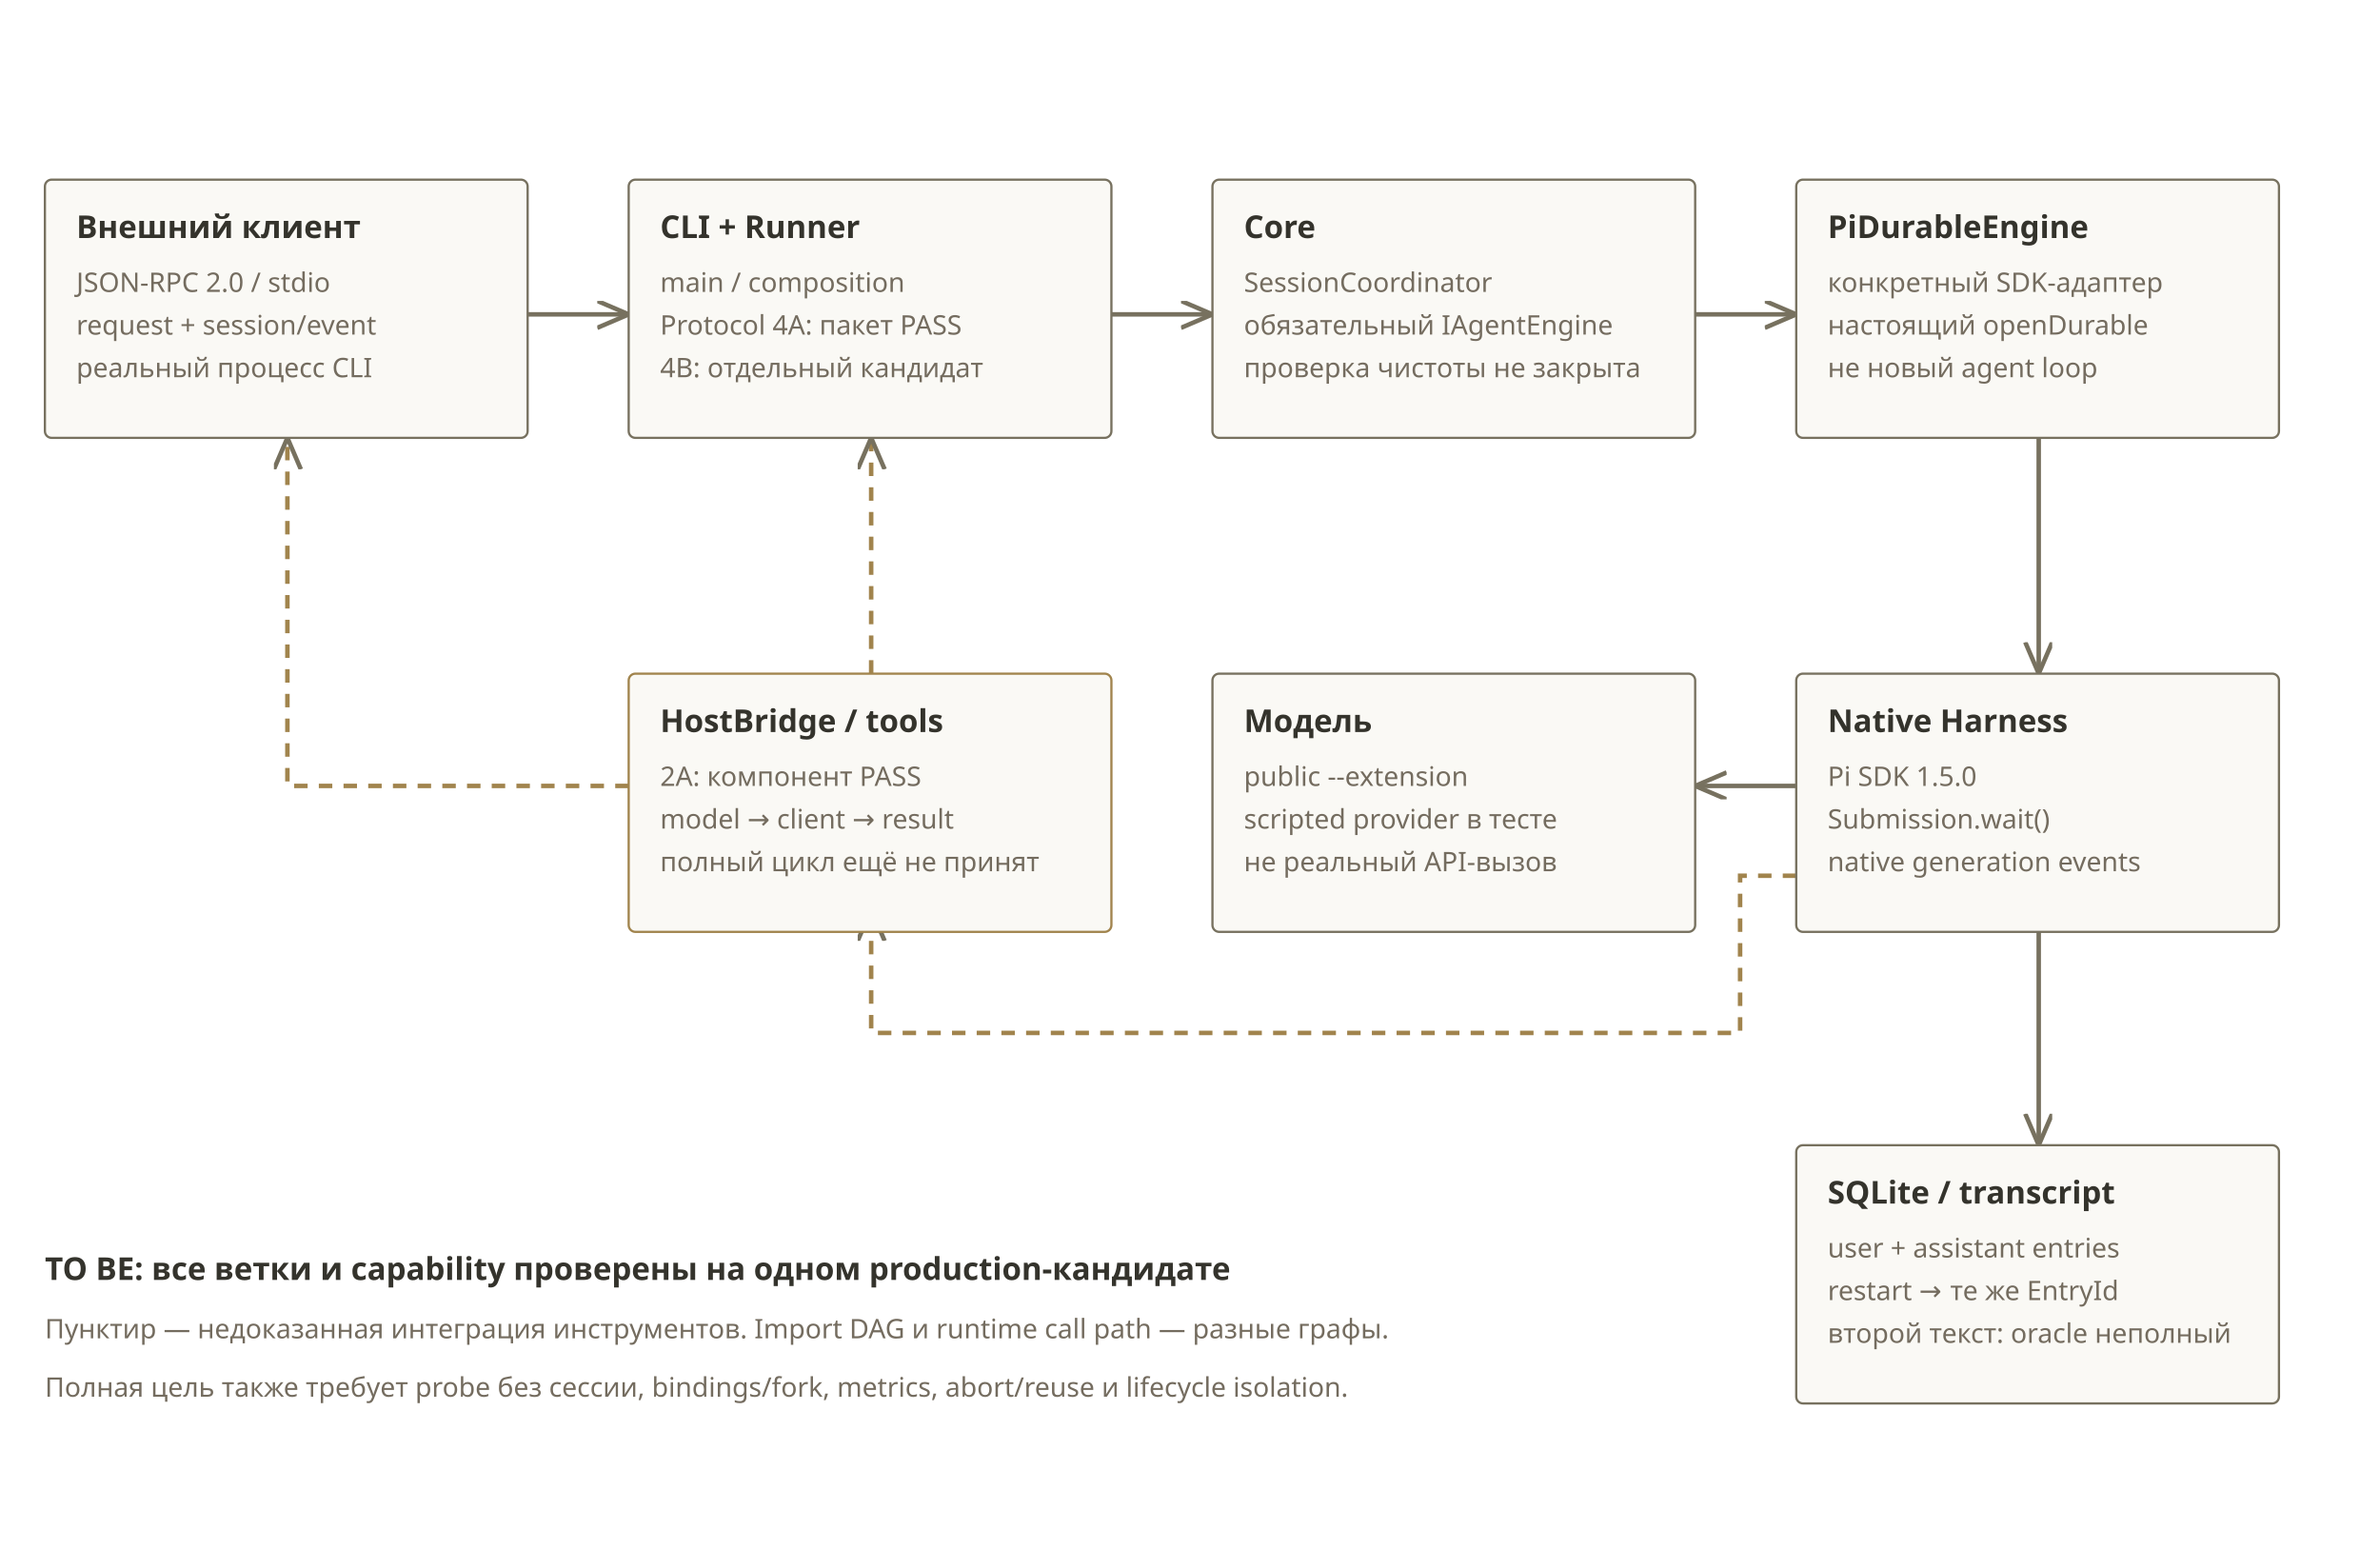
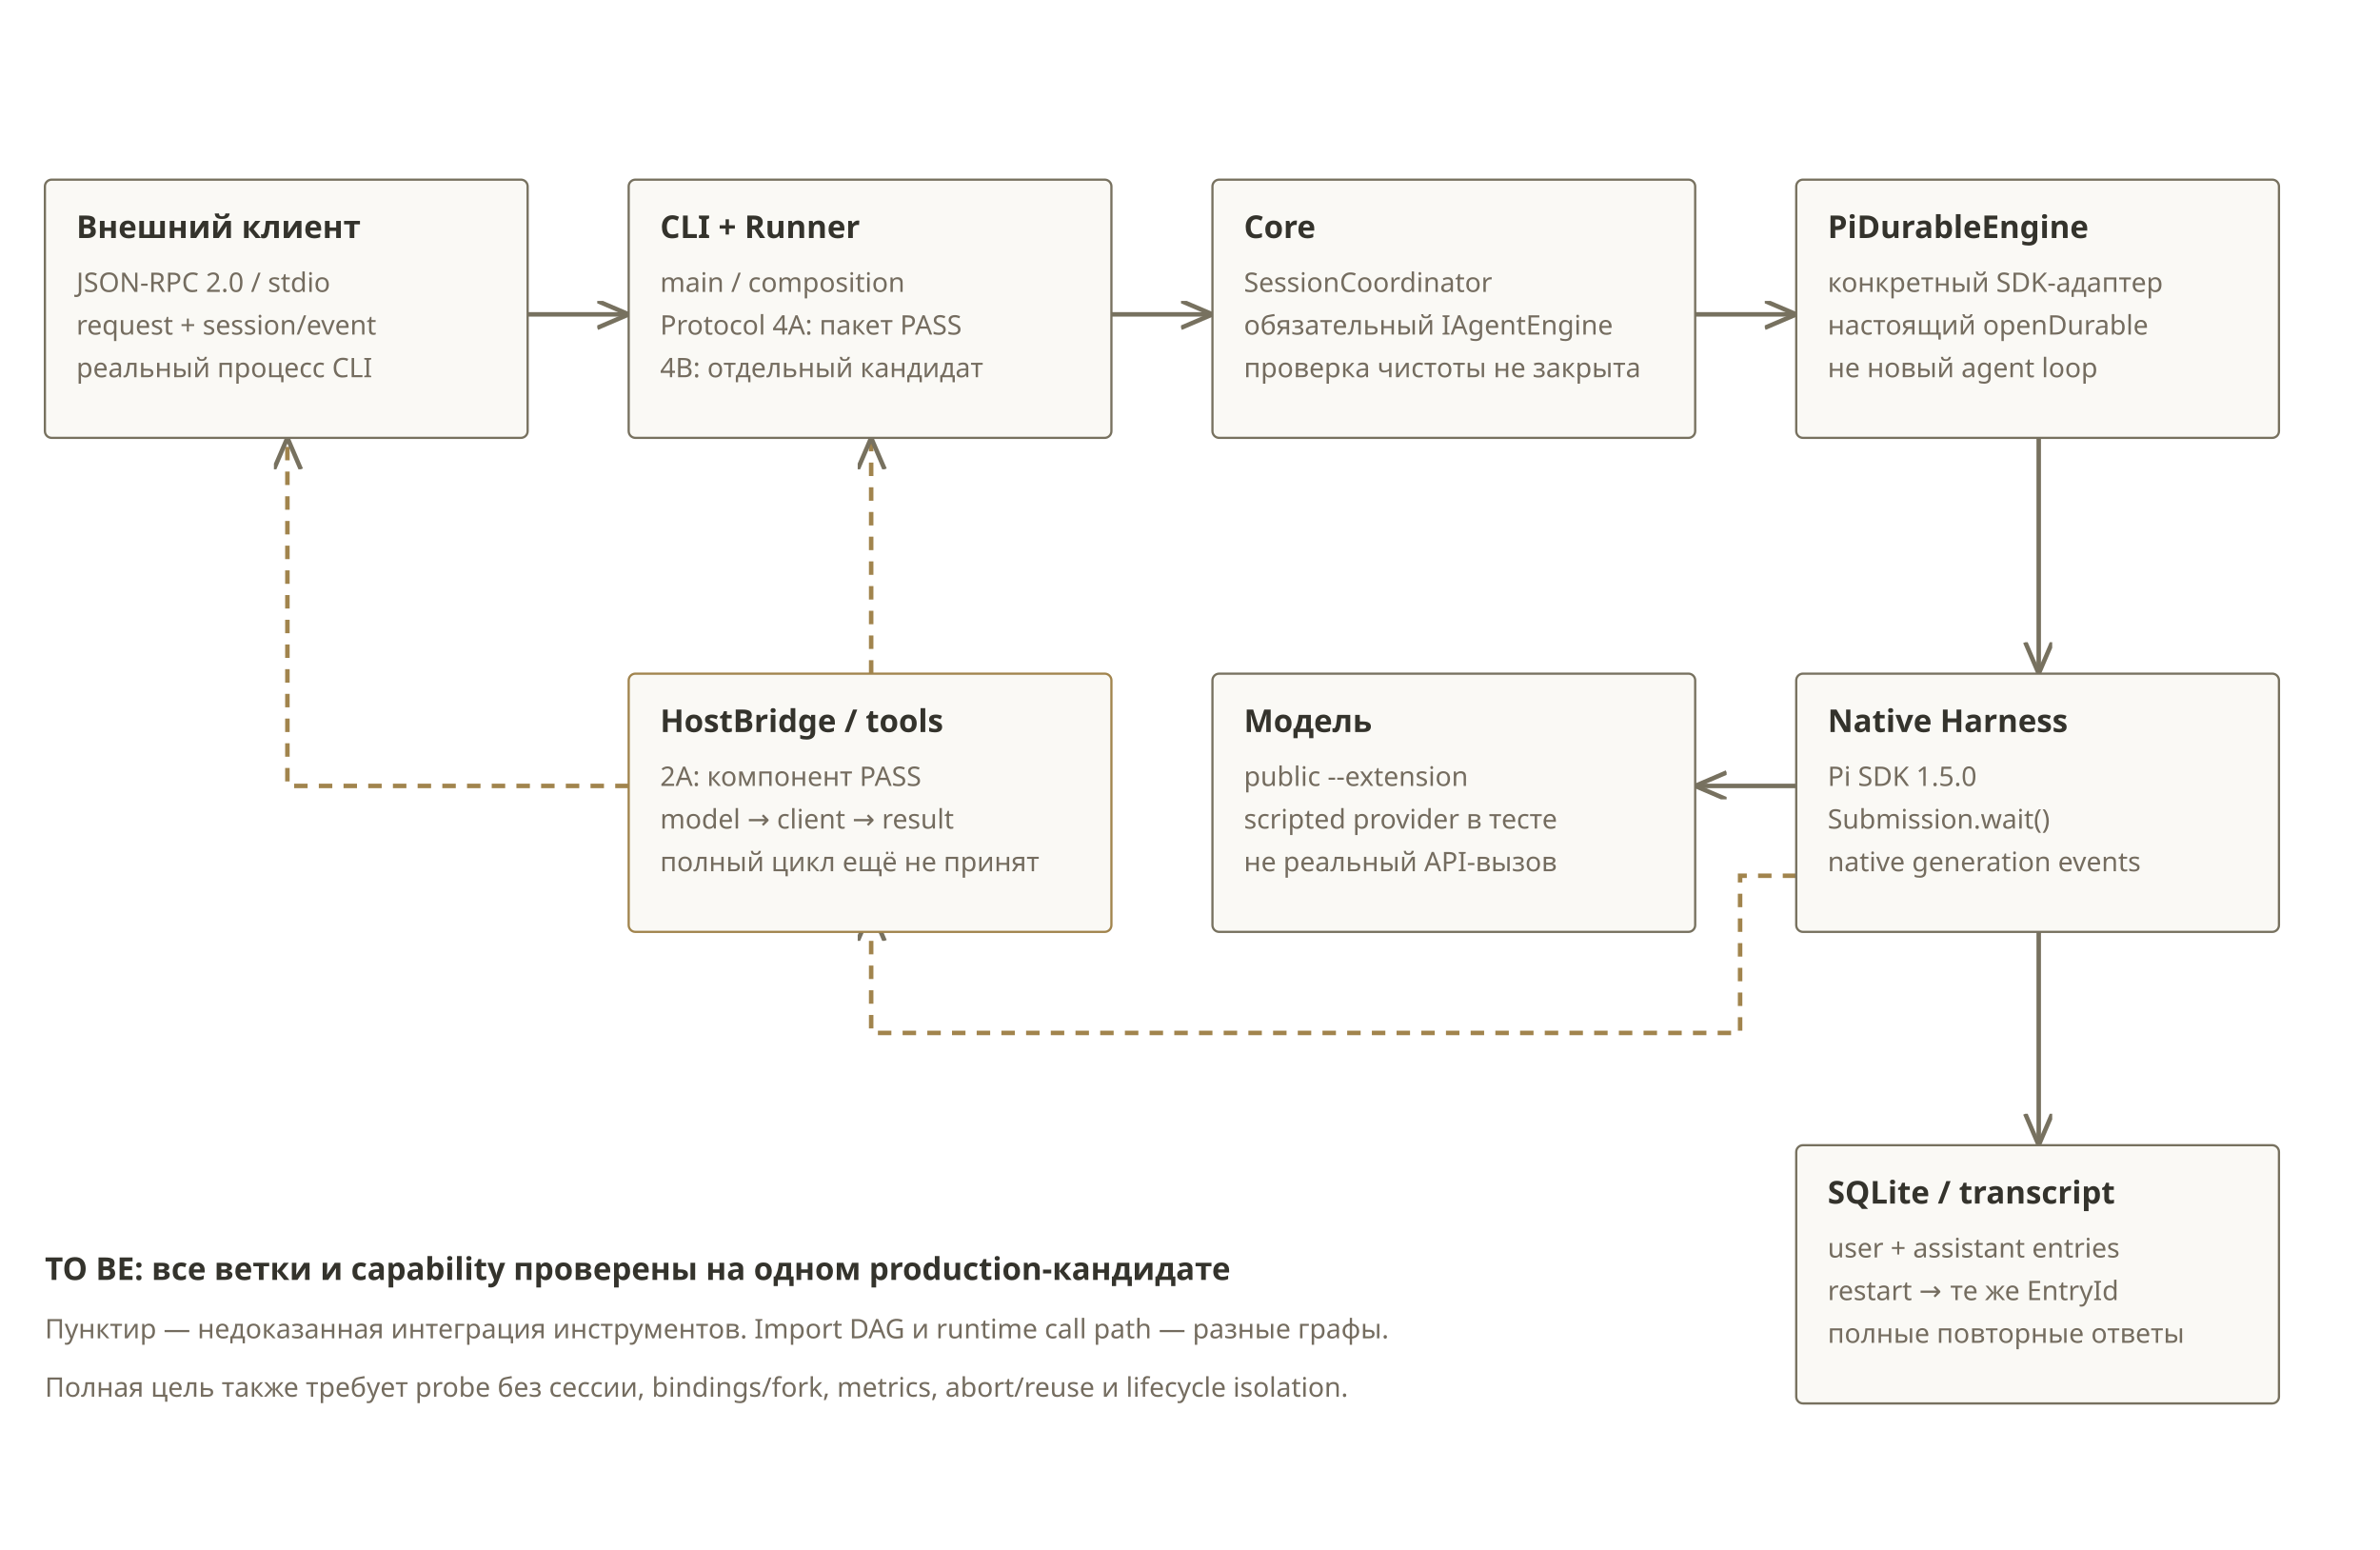
<svg xmlns="http://www.w3.org/2000/svg" viewBox="0 0 1060 690" role="img" aria-label="Цель">
  <defs>
    <marker id="arrow" markerWidth="8" markerHeight="8" refX="7" refY="3" orient="auto">
      <path d="M0,0 L7,3 L0,6" fill="none" stroke="#77715f" />
    </marker>
  </defs>
  <style>text{font:14px system-ui;fill:#34332c}.sub{font-size:12px;fill:#746c5f}.name{font-weight:600}</style>
  <path d="M235 140H280" fill="none" stroke="#77715f" stroke-width="2" marker-end="url(#arrow)" />
  <path d="M495 140H540" fill="none" stroke="#77715f" stroke-width="2" marker-end="url(#arrow)" />
  <path d="M755 140H800" fill="none" stroke="#77715f" stroke-width="2" marker-end="url(#arrow)" />
  <path d="M908 195V300" fill="none" stroke="#77715f" stroke-width="2" marker-end="url(#arrow)" />
  <path d="M800 350H755" fill="none" stroke="#77715f" stroke-width="2" marker-end="url(#arrow)" />
  <path d="M908 405V510" fill="none" stroke="#77715f" stroke-width="2" marker-end="url(#arrow)" />
  <path d="M800 390H775V460H388V405" fill="none" stroke="#a1844d" stroke-width="2" marker-end="url(#arrow)" stroke-dasharray="6 5" />
  <path d="M388 300V195" fill="none" stroke="#a1844d" stroke-width="2" marker-end="url(#arrow)" stroke-dasharray="6 5" />
  <path d="M280 350H128V195" fill="none" stroke="#a1844d" stroke-width="2" marker-end="url(#arrow)" stroke-dasharray="6 5" />
  <rect x="20" y="80" width="215" height="115" rx="3" fill="#faf9f5" stroke="#77715f" />
  <text x="34" y="106" class="name">Внешний клиент</text>
  <text x="34" y="130" class="sub">JSON-RPC 2.0 / stdio</text>
  <text x="34" y="149" class="sub">request + session/event</text>
  <text x="34" y="168" class="sub">реальный процесс CLI</text>
  <rect x="280" y="80" width="215" height="115" rx="3" fill="#faf9f5" stroke="#77715f" />
  <text x="294" y="106" class="name">CLI + Runner</text>
  <text x="294" y="130" class="sub">main / composition</text>
  <text x="294" y="149" class="sub">Protocol 4A: пакет PASS</text>
  <text x="294" y="168" class="sub">4B: отдельный кандидат</text>
  <rect x="540" y="80" width="215" height="115" rx="3" fill="#faf9f5" stroke="#77715f" />
  <text x="554" y="106" class="name">Core</text>
  <text x="554" y="130" class="sub">SessionCoordinator</text>
  <text x="554" y="149" class="sub">обязательный IAgentEngine</text>
  <text x="554" y="168" class="sub">проверка чистоты не закрыта</text>
  <rect x="800" y="80" width="215" height="115" rx="3" fill="#faf9f5" stroke="#77715f" />
  <text x="814" y="106" class="name">PiDurableEngine</text>
  <text x="814" y="130" class="sub">конкретный SDK-адаптер</text>
  <text x="814" y="149" class="sub">настоящий openDurable</text>
  <text x="814" y="168" class="sub">не новый agent loop</text>
  <rect x="800" y="300" width="215" height="115" rx="3" fill="#faf9f5" stroke="#77715f" />
  <text x="814" y="326" class="name">Native Harness</text>
  <text x="814" y="350" class="sub">Pi SDK 1.5.0</text>
  <text x="814" y="369" class="sub">Submission.wait()</text>
  <text x="814" y="388" class="sub">native generation events</text>
  <rect x="540" y="300" width="215" height="115" rx="3" fill="#faf9f5" stroke="#77715f" />
  <text x="554" y="326" class="name">Модель</text>
  <text x="554" y="350" class="sub">public --extension</text>
  <text x="554" y="369" class="sub">scripted provider в тесте</text>
  <text x="554" y="388" class="sub">не реальный API-вызов</text>
  <rect x="800" y="510" width="215" height="115" rx="3" fill="#faf9f5" stroke="#77715f" />
  <text x="814" y="536" class="name">SQLite / transcript</text>
  <text x="814" y="560" class="sub">user + assistant entries</text>
  <text x="814" y="579" class="sub">restart → те же EntryId</text>
-   <text x="814" y="598" class="sub">второй текст: oracle неполный</text>
+   <text x="814" y="598" class="sub">полные повторные ответы</text>
  <rect x="280" y="300" width="215" height="115" rx="3" fill="#faf9f5" stroke="#a1844d" />
  <text x="294" y="326" class="name">HostBridge / tools</text>
  <text x="294" y="350" class="sub">2A: компонент PASS</text>
  <text x="294" y="369" class="sub">model → client → result</text>
  <text x="294" y="388" class="sub">полный цикл ещё не принят</text>
  <text x="20" y="570" class="name">TO BE: все ветки и capability проверены на одном production-кандидате</text>
  <text x="20" y="596" class="sub">Пунктир — недоказанная интеграция инструментов. Import DAG и runtime call path — разные графы.</text>
  <text x="20" y="622" class="sub">Полная цель также требует probe без сессии, bindings/fork, metrics, abort/reuse и lifecycle isolation.</text>
</svg>
